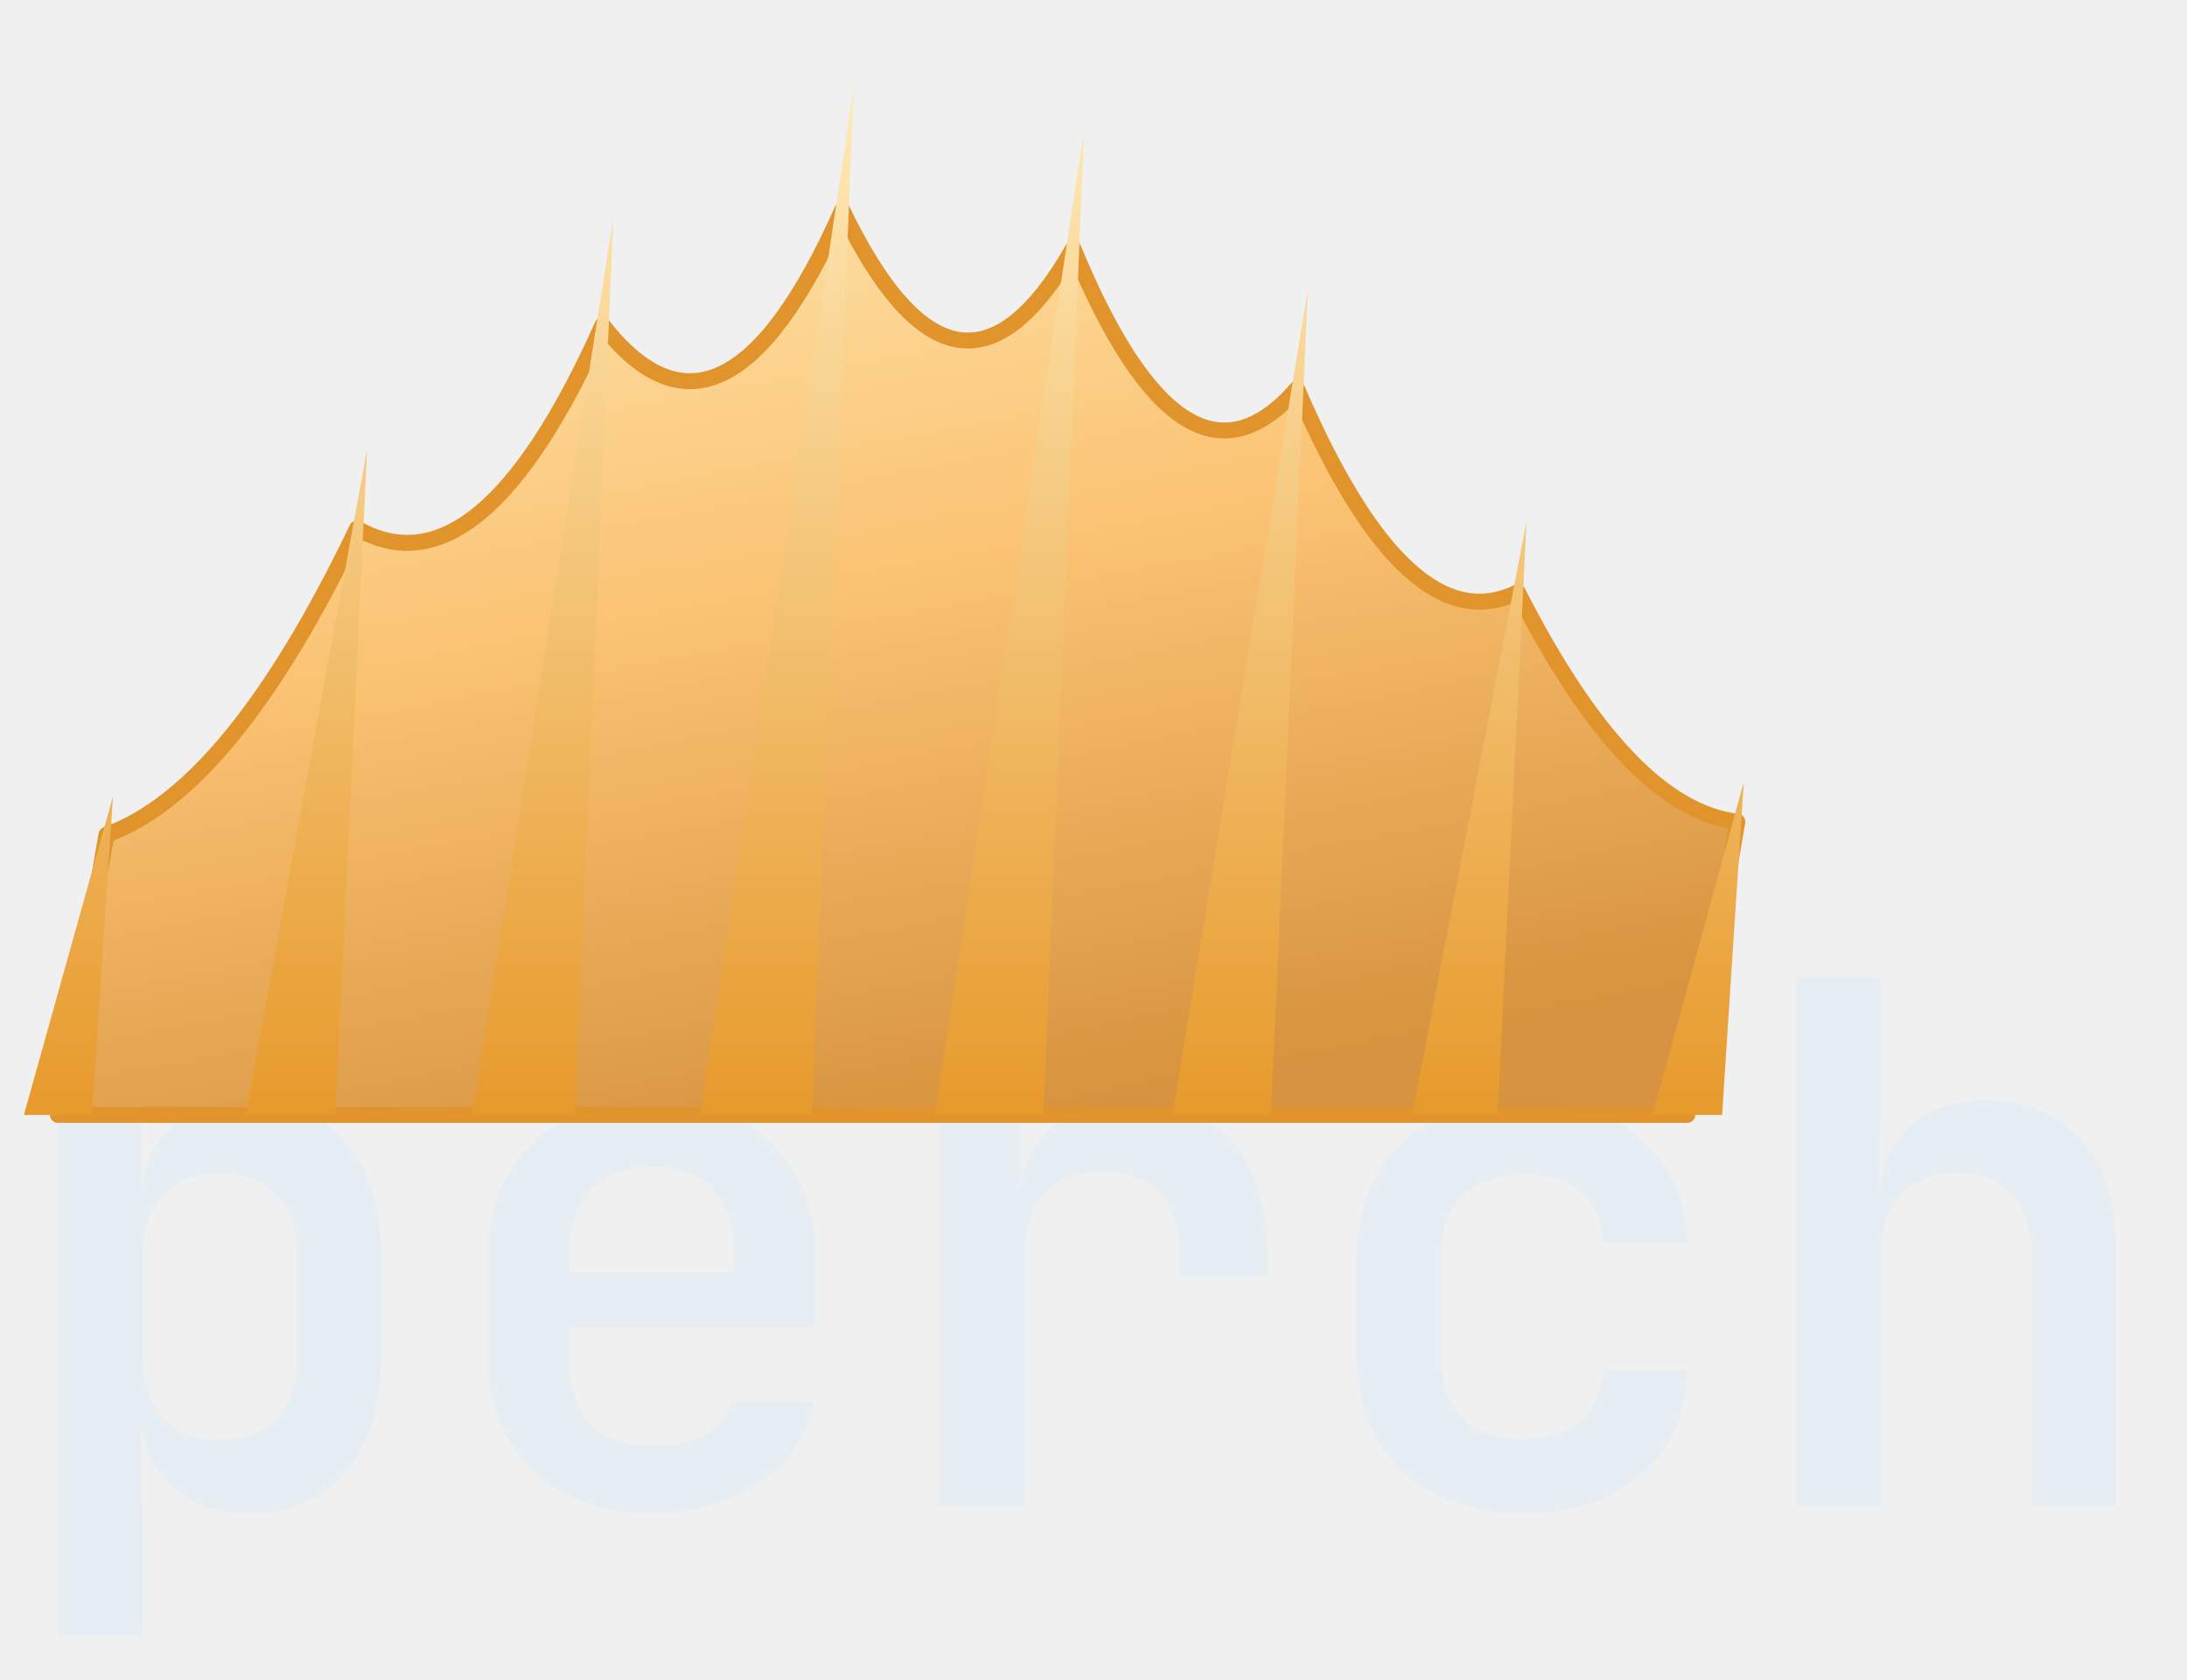
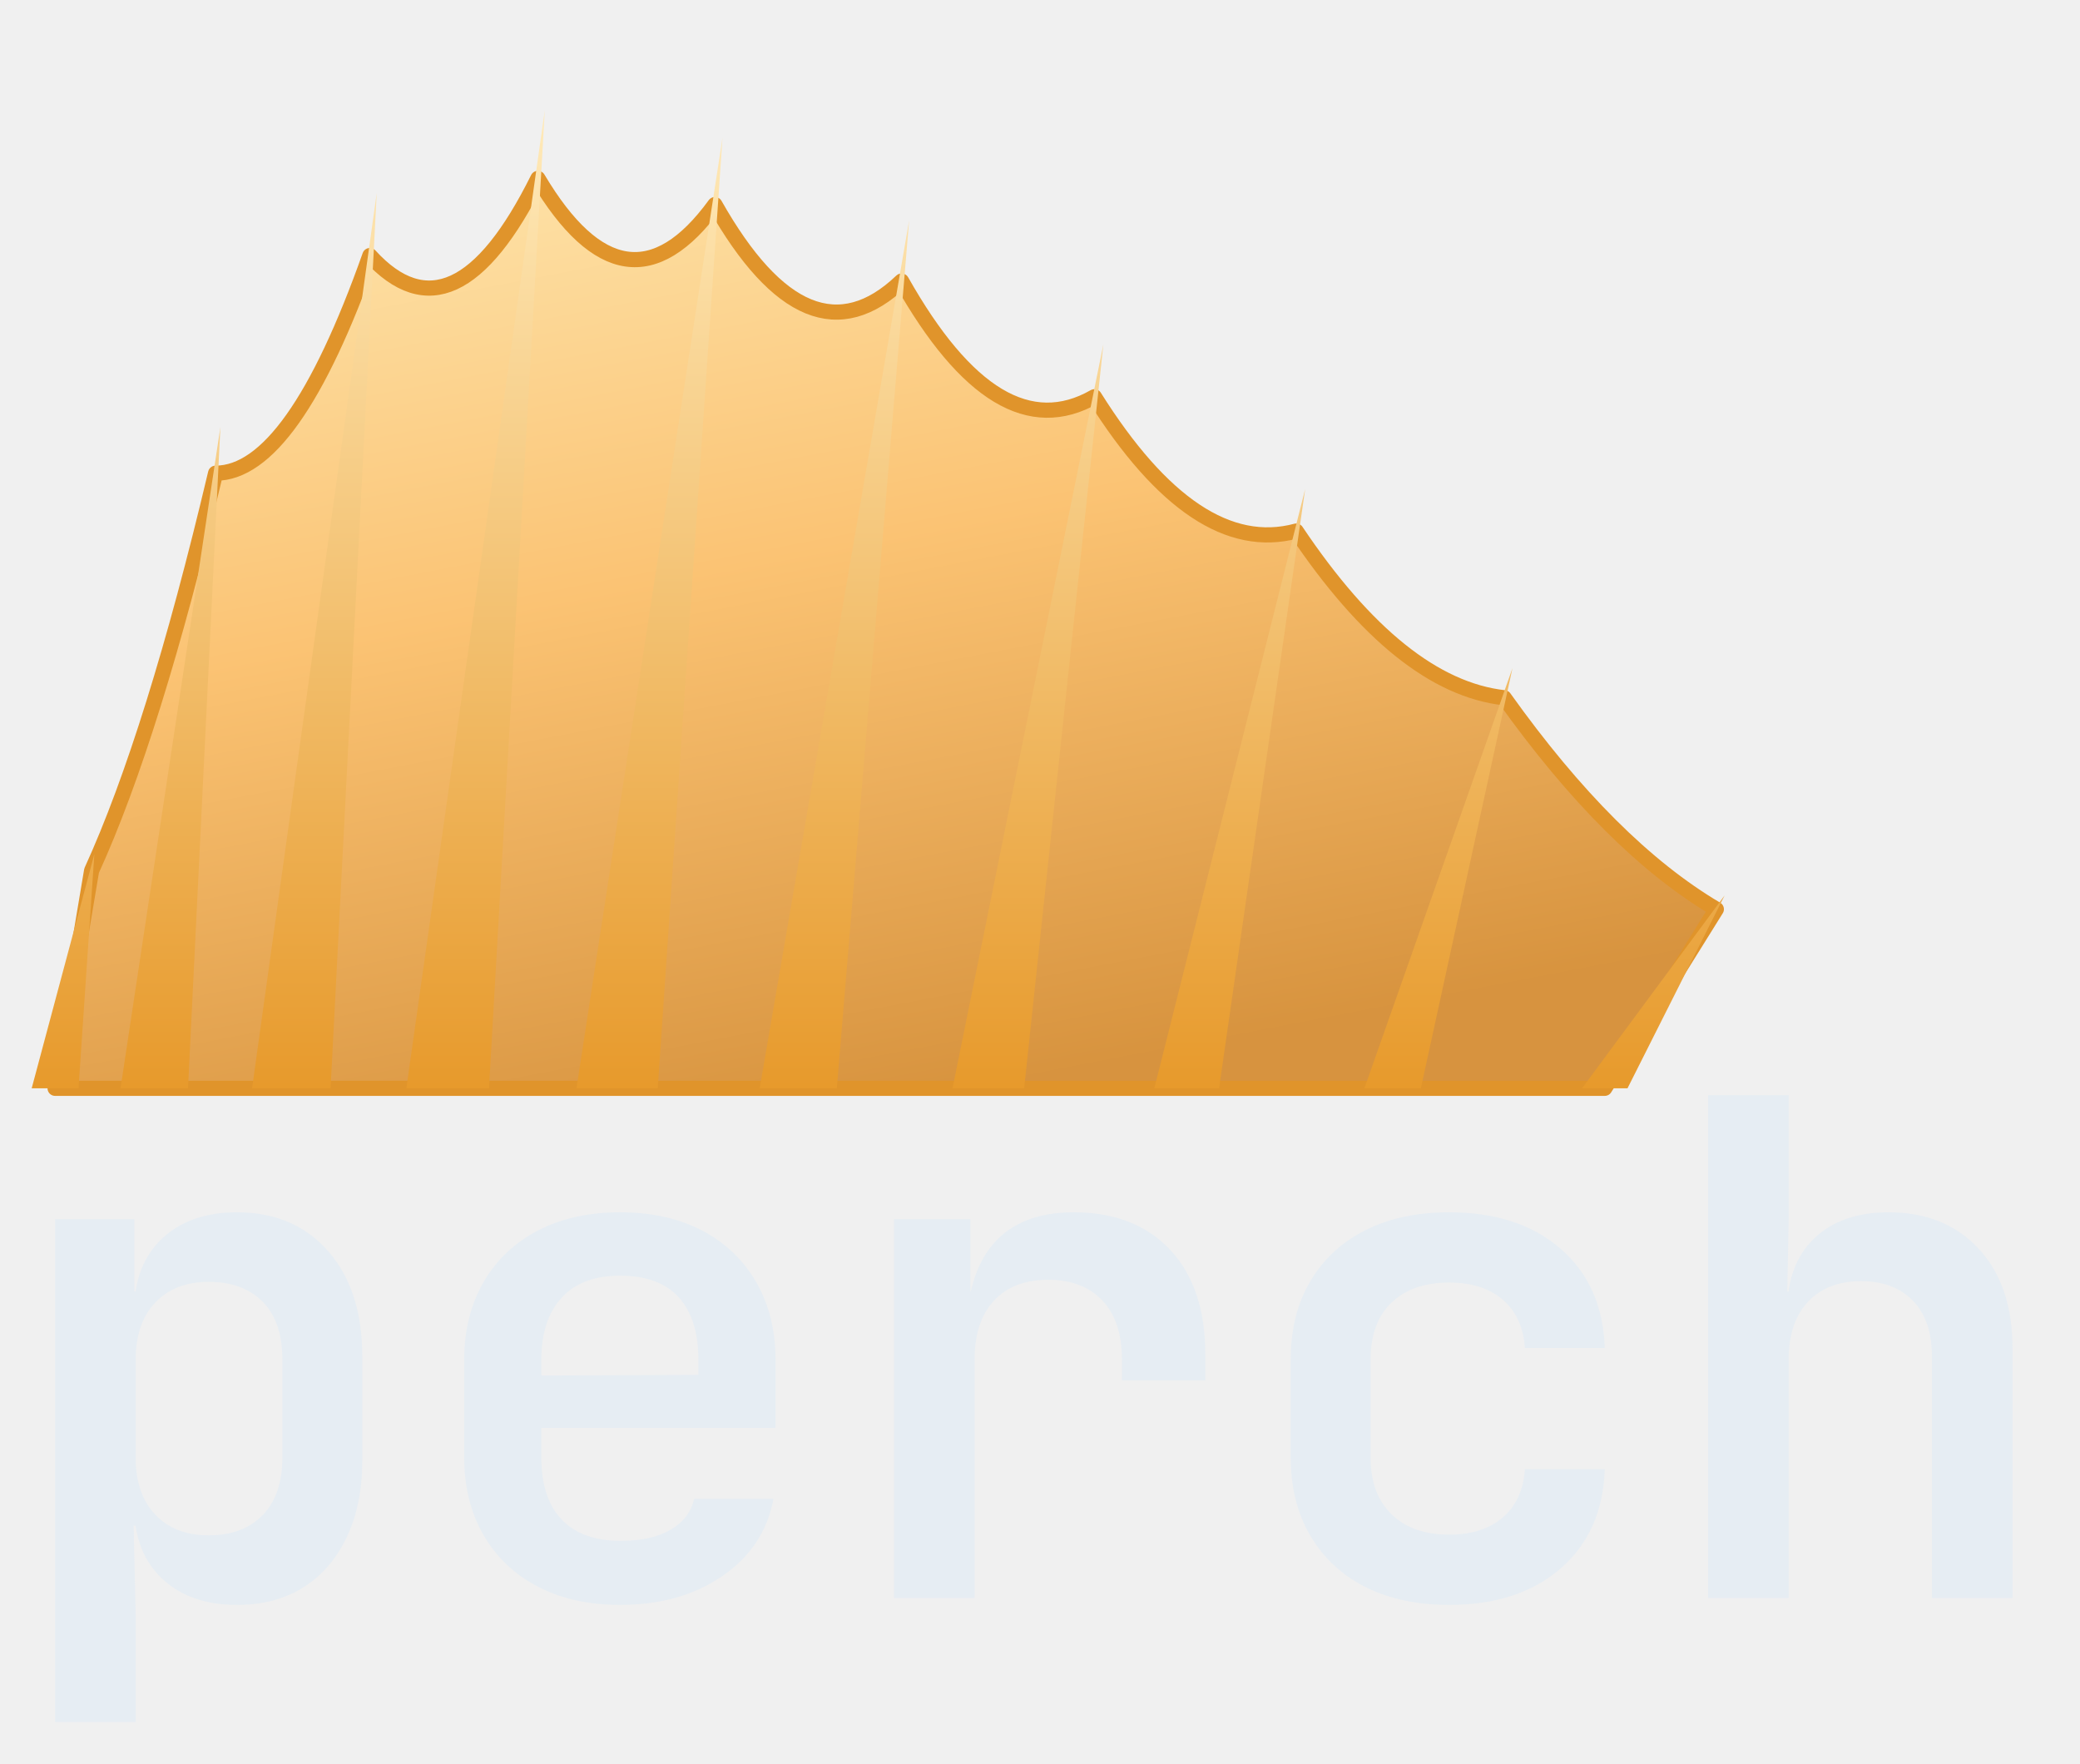
- <svg xmlns="http://www.w3.org/2000/svg" viewBox="0 -208 302 232" role="img" aria-label="perch">
+ <svg xmlns="http://www.w3.org/2000/svg" viewBox="0 -232 302 256" role="img" aria-label="perch">
  <defs>
-     <mask id="finDarkOut" maskUnits="userSpaceOnUse" x="-10" y="-200" width="400" height="240">
-       <rect x="-10" y="-200" width="400" height="240" fill="#fff" />
-       <path d="M8 -54 L14.7 -92.7 Q32 -98.9 49.3 -135 Q66.3 -125.3 83.2 -163.1 Q99.8 -141.8 116.3 -179 Q132.3 -145.8 148.2 -173.7 Q163.6 -136.5 179.1 -154.3 Q194.4 -118.7 209.6 -126.2 Q224.8 -96.3 239.9 -94.5 L233 -54 Z" fill="#000" />
+     <mask id="finDarkOut" maskUnits="userSpaceOnUse" x="-10" y="-244" width="400" height="284">
+       <rect x="-10" y="-244" width="400" height="284" fill="#fff" />
+       <path d="M8 -74 L13.3 -105.6 Q22.3 -125.3 31.3 -163.3 Q42.5 -163.3 53.7 -194.9 Q65.9 -181.5 78.1 -206.1 Q90.9 -184.6 103.8 -202.3 Q117.4 -178.3 130.9 -191.2 Q144.9 -166.4 158.9 -174.4 Q173.6 -151 188.2 -154.9 Q203.3 -132.4 218.4 -130.7 Q233.8 -109.1 249.2 -100 L233 -74 Z" fill="#000" />
    </mask>
    <clipPath id="finDarkUnder">
-       <path d="M8 -54 L14.7 -92.7 Q32 -98.9 49.3 -135 Q66.3 -125.3 83.2 -163.1 Q99.8 -141.8 116.3 -179 Q132.3 -145.8 148.2 -173.7 Q163.6 -136.5 179.1 -154.3 Q194.4 -118.7 209.6 -126.2 Q224.8 -96.3 239.9 -94.5 L233 -54 Z" />
+       <path d="M8 -74 L13.3 -105.6 Q22.3 -125.3 31.3 -163.3 Q42.5 -163.3 53.7 -194.9 Q65.9 -181.5 78.1 -206.1 Q90.9 -184.6 103.8 -202.3 Q117.4 -178.3 130.9 -191.2 Q144.9 -166.4 158.9 -174.4 Q173.6 -151 188.2 -154.9 Q203.3 -132.4 218.4 -130.7 Q233.8 -109.1 249.2 -100 L233 -74 Z" />
    </clipPath>
  </defs>
  <path d="M19.70 18L8 18L8-55L19.50-55L19.50-44.50L22-44.50L19.50-41.80Q19.50-48.40 23.55-52.20Q27.60-56 34.40-56Q42.70-56 47.65-50.35Q52.60-44.70 52.60-35.10L52.60-19.90Q52.60-13.60 50.35-8.85Q48.10-4.10 44.05-1.55Q40 1 34.40 1Q27.60 1 23.55-2.80Q19.50-6.60 19.50-13.20L22-10.50L19.40-10.50L19.70 2.40L19.70 18M30.30-9.10Q35.30-9.10 38.15-12.05Q41-15 41-20.40L41-34.60Q41-40.10 38.15-43Q35.30-45.90 30.30-45.90Q25.40-45.90 22.55-42.90Q19.70-39.90 19.70-34.60L19.70-20.40Q19.70-15.10 22.55-12.10Q25.40-9.10 30.30-9.10M90 1Q83.20 1 78.10-1.65Q73-4.30 70.20-9.15Q67.40-14 67.40-20.40L67.40-34.60Q67.40-41 70.20-45.85Q73-50.70 78.10-53.35Q83.20-56 90-56Q96.90-56 101.95-53.35Q107-50.70 109.80-45.85Q112.60-41 112.60-34.60L112.60-24.70L78.60-24.70L78.60-20.40Q78.60-14.50 81.55-11.40Q84.50-8.30 90.10-8.30Q94.60-8.30 97.35-9.90Q100.10-11.50 100.80-14.40L112.30-14.40Q111-7.40 104.90-3.20Q98.80 1 90 1M102.20-32.40L101.40-31.50L101.40-34.60Q101.40-40.50 98.55-43.65Q95.70-46.80 90-46.80Q84.50-46.80 81.55-43.60Q78.60-40.40 78.60-34.60L78.60-32.30L102.20-32.40M141.50 0L129.80 0L129.80-55L140.90-55L140.90-44.50L143.80-44.50L140.30-38Q140.30-46.90 144.25-51.45Q148.20-56 155.90-56Q164.80-56 169.90-50.55Q175-45.10 175-35.40L175-31.60L162.90-31.60L162.90-34.60Q162.90-40.20 160.05-43.20Q157.20-46.20 152.20-46.20Q147.10-46.20 144.30-43.15Q141.50-40.10 141.50-34.60L141.50 0M210.40 1Q203.40 1 198.25-1.60Q193.10-4.20 190.25-9.05Q187.40-13.90 187.40-20.40L187.40-34.60Q187.40-41.20 190.25-46Q193.10-50.80 198.25-53.40Q203.40-56 210.40-56Q220.50-56 226.60-50.70Q232.70-45.40 233-36.30L221.40-36.30Q221.10-40.80 218.20-43.30Q215.30-45.80 210.40-45.80Q205.10-45.80 202.05-42.90Q199-40 199-34.60L199-20.40Q199-15.10 202.05-12.15Q205.10-9.20 210.40-9.20Q215.30-9.20 218.20-11.70Q221.10-14.20 221.40-18.70L233-18.70Q232.70-9.60 226.60-4.30Q220.50 1 210.40 1M259.70 0L248 0L248-73L259.70-73L259.70-55L259.50-44.50L262.50-44.50L259.50-41.80Q259.50-48.50 263.45-52.25Q267.40-56 274.20-56Q282.40-56 287.30-50.70Q292.20-45.40 292.20-36.30L292.20 0L280.50 0L280.50-35.10Q280.50-40.30 277.75-43.15Q275-46 270.20-46Q265.30-46 262.50-43Q259.70-40 259.70-34.60" fill="#e6edf3" mask="url(#finDarkOut)" />
  <g clip-path="url(#finDarkUnder)">
    <path d="M19.70 18L8 18L8-55L19.50-55L19.50-44.50L22-44.50L19.50-41.80Q19.50-48.40 23.55-52.20Q27.60-56 34.40-56Q42.70-56 47.65-50.35Q52.60-44.70 52.60-35.10L52.60-19.90Q52.60-13.60 50.35-8.85Q48.10-4.10 44.05-1.55Q40 1 34.40 1Q27.60 1 23.55-2.80Q19.50-6.60 19.50-13.20L22-10.50L19.40-10.50L19.70 2.40L19.70 18M30.30-9.10Q35.30-9.10 38.15-12.05Q41-15 41-20.40L41-34.60Q41-40.10 38.15-43Q35.30-45.90 30.30-45.90Q25.40-45.90 22.55-42.90Q19.70-39.90 19.70-34.60L19.70-20.40Q19.70-15.10 22.55-12.10Q25.40-9.10 30.30-9.10M90 1Q83.20 1 78.10-1.65Q73-4.30 70.20-9.15Q67.40-14 67.40-20.40L67.40-34.60Q67.40-41 70.20-45.85Q73-50.70 78.10-53.35Q83.20-56 90-56Q96.90-56 101.95-53.35Q107-50.70 109.80-45.85Q112.60-41 112.60-34.60L112.60-24.70L78.60-24.70L78.60-20.40Q78.60-14.50 81.55-11.40Q84.50-8.30 90.10-8.30Q94.60-8.30 97.35-9.90Q100.10-11.50 100.80-14.40L112.30-14.40Q111-7.40 104.90-3.20Q98.80 1 90 1M102.20-32.40L101.40-31.50L101.40-34.60Q101.40-40.50 98.55-43.65Q95.70-46.80 90-46.80Q84.50-46.80 81.55-43.60Q78.60-40.40 78.60-34.60L78.60-32.30L102.20-32.40M141.50 0L129.80 0L129.80-55L140.90-55L140.90-44.50L143.80-44.50L140.30-38Q140.30-46.90 144.25-51.45Q148.20-56 155.90-56Q164.80-56 169.90-50.55Q175-45.10 175-35.40L175-31.60L162.90-31.60L162.90-34.60Q162.90-40.20 160.05-43.20Q157.20-46.20 152.20-46.20Q147.10-46.20 144.30-43.15Q141.50-40.10 141.50-34.60L141.50 0M210.40 1Q203.40 1 198.25-1.60Q193.10-4.20 190.25-9.05Q187.40-13.90 187.40-20.40L187.40-34.60Q187.40-41.20 190.25-46Q193.10-50.80 198.25-53.40Q203.40-56 210.40-56Q220.50-56 226.60-50.70Q232.70-45.40 233-36.30L221.40-36.30Q221.10-40.80 218.20-43.30Q215.30-45.80 210.40-45.80Q205.10-45.80 202.05-42.90Q199-40 199-34.60L199-20.40Q199-15.10 202.05-12.15Q205.10-9.20 210.40-9.20Q215.30-9.20 218.20-11.70Q221.10-14.20 221.40-18.70L233-18.70Q232.70-9.60 226.60-4.30Q220.50 1 210.40 1M259.70 0L248 0L248-73L259.70-73L259.70-55L259.50-44.50L262.50-44.50L259.50-41.80Q259.50-48.50 263.45-52.25Q267.40-56 274.20-56Q282.40-56 287.30-50.70Q292.20-45.40 292.20-36.30L292.20 0L280.50 0L280.50-35.10Q280.50-40.30 277.75-43.15Q275-46 270.20-46Q265.30-46 262.50-43Q259.70-40 259.70-34.60" fill="#e6edf3" fill-opacity="0.18" />
  </g>
  <defs>
    <linearGradient id="finDark" x1="0.2" y1="0" x2="0.55" y2="1">
      <stop offset="0%" stop-color="#ffdf9a" />
      <stop offset="45%" stop-color="#fcb95a" />
      <stop offset="100%" stop-color="#d2811c" />
    </linearGradient>
    <linearGradient id="finDarkSpine" x1="0" y1="0" x2="0" y2="1">
      <stop offset="0%" stop-color="#ffeaba" />
      <stop offset="100%" stop-color="#e79a2c" />
    </linearGradient>
  </defs>
  <g>
-     <path d="M8 -54 L14.7 -92.7 Q32 -98.9 49.3 -135 Q66.3 -125.3 83.2 -163.1 Q99.8 -141.8 116.3 -179 Q132.3 -145.8 148.2 -173.7 Q163.6 -136.5 179.1 -154.3 Q194.4 -118.7 209.6 -126.2 Q224.8 -96.3 239.9 -94.5 L233 -54 Z" fill="url(#finDark)" fill-opacity="0.84" />
-     <path d="M8 -54 L14.7 -92.7 Q32 -98.9 49.3 -135 Q66.3 -125.3 83.2 -163.1 Q99.8 -141.8 116.3 -179 Q132.3 -145.8 148.2 -173.7 Q163.6 -136.5 179.1 -154.3 Q194.4 -118.7 209.6 -126.2 Q224.8 -96.3 239.9 -94.5 L233 -54 Z" fill="none" stroke="#e0942b" stroke-width="2.2" stroke-linejoin="round" />
-     <path d="M3.3 -54 L15.6 -98 L12.7 -54 Z M33.9 -54 L50.7 -146 L46.3 -54 Z M65.2 -54 L84.7 -178 L79.4 -54 Z M96.7 -54 L117.9 -196 L112.1 -54 Z M129.1 -54 L149.7 -190 L144.1 -54 Z M161.9 -54 L180.6 -168 L175.5 -54 Z M195 -54 L210.8 -136 L206.8 -54 Z M228.2 -54 L240.8 -100 L237.8 -54 Z" fill="url(#finDarkSpine)" />
+     <path d="M8 -74 L13.3 -105.6 Q22.3 -125.3 31.3 -163.3 Q42.5 -163.3 53.7 -194.9 Q65.9 -181.5 78.1 -206.1 Q90.9 -184.6 103.8 -202.3 Q117.4 -178.3 130.9 -191.2 Q144.9 -166.4 158.9 -174.4 Q173.6 -151 188.2 -154.9 Q203.3 -132.4 218.4 -130.7 Q233.8 -109.1 249.2 -100 L233 -74 Z" fill="url(#finDark)" fill-opacity="0.84" />
+     <path d="M8 -74 L13.3 -105.6 Q22.3 -125.3 31.3 -163.3 Q42.5 -163.3 53.7 -194.9 Q65.9 -181.5 78.1 -206.1 Q90.9 -184.6 103.8 -202.3 Q117.4 -178.3 130.9 -191.2 Q144.9 -166.4 158.9 -174.4 Q173.6 -151 188.2 -154.9 Q203.3 -132.4 218.4 -130.7 Q233.8 -109.1 249.2 -100 L233 -74 Z" fill="none" stroke="#e0942b" stroke-width="2.2" stroke-linejoin="round" />
+     <path d="M4.6 -74 L13.7 -108 L11.4 -74 Z M17.5 -74 L32 -170 L27.3 -74 Z M36.6 -74 L54.7 -204 L48 -74 Z M59 -74 L79.1 -216 L71 -74 Z M83.7 -74 L104.9 -212 L95.5 -74 Z M110.3 -74 L132 -200 L121.5 -74 Z M138.3 -74 L160.2 -182 L148.7 -74 Z M167.6 -74 L189.5 -161 L177 -74 Z M198.1 -74 L219.6 -135 L206.3 -74 Z M229.7 -74 L250.4 -102 L236.3 -74 Z" fill="url(#finDarkSpine)" />
  </g>
</svg>
